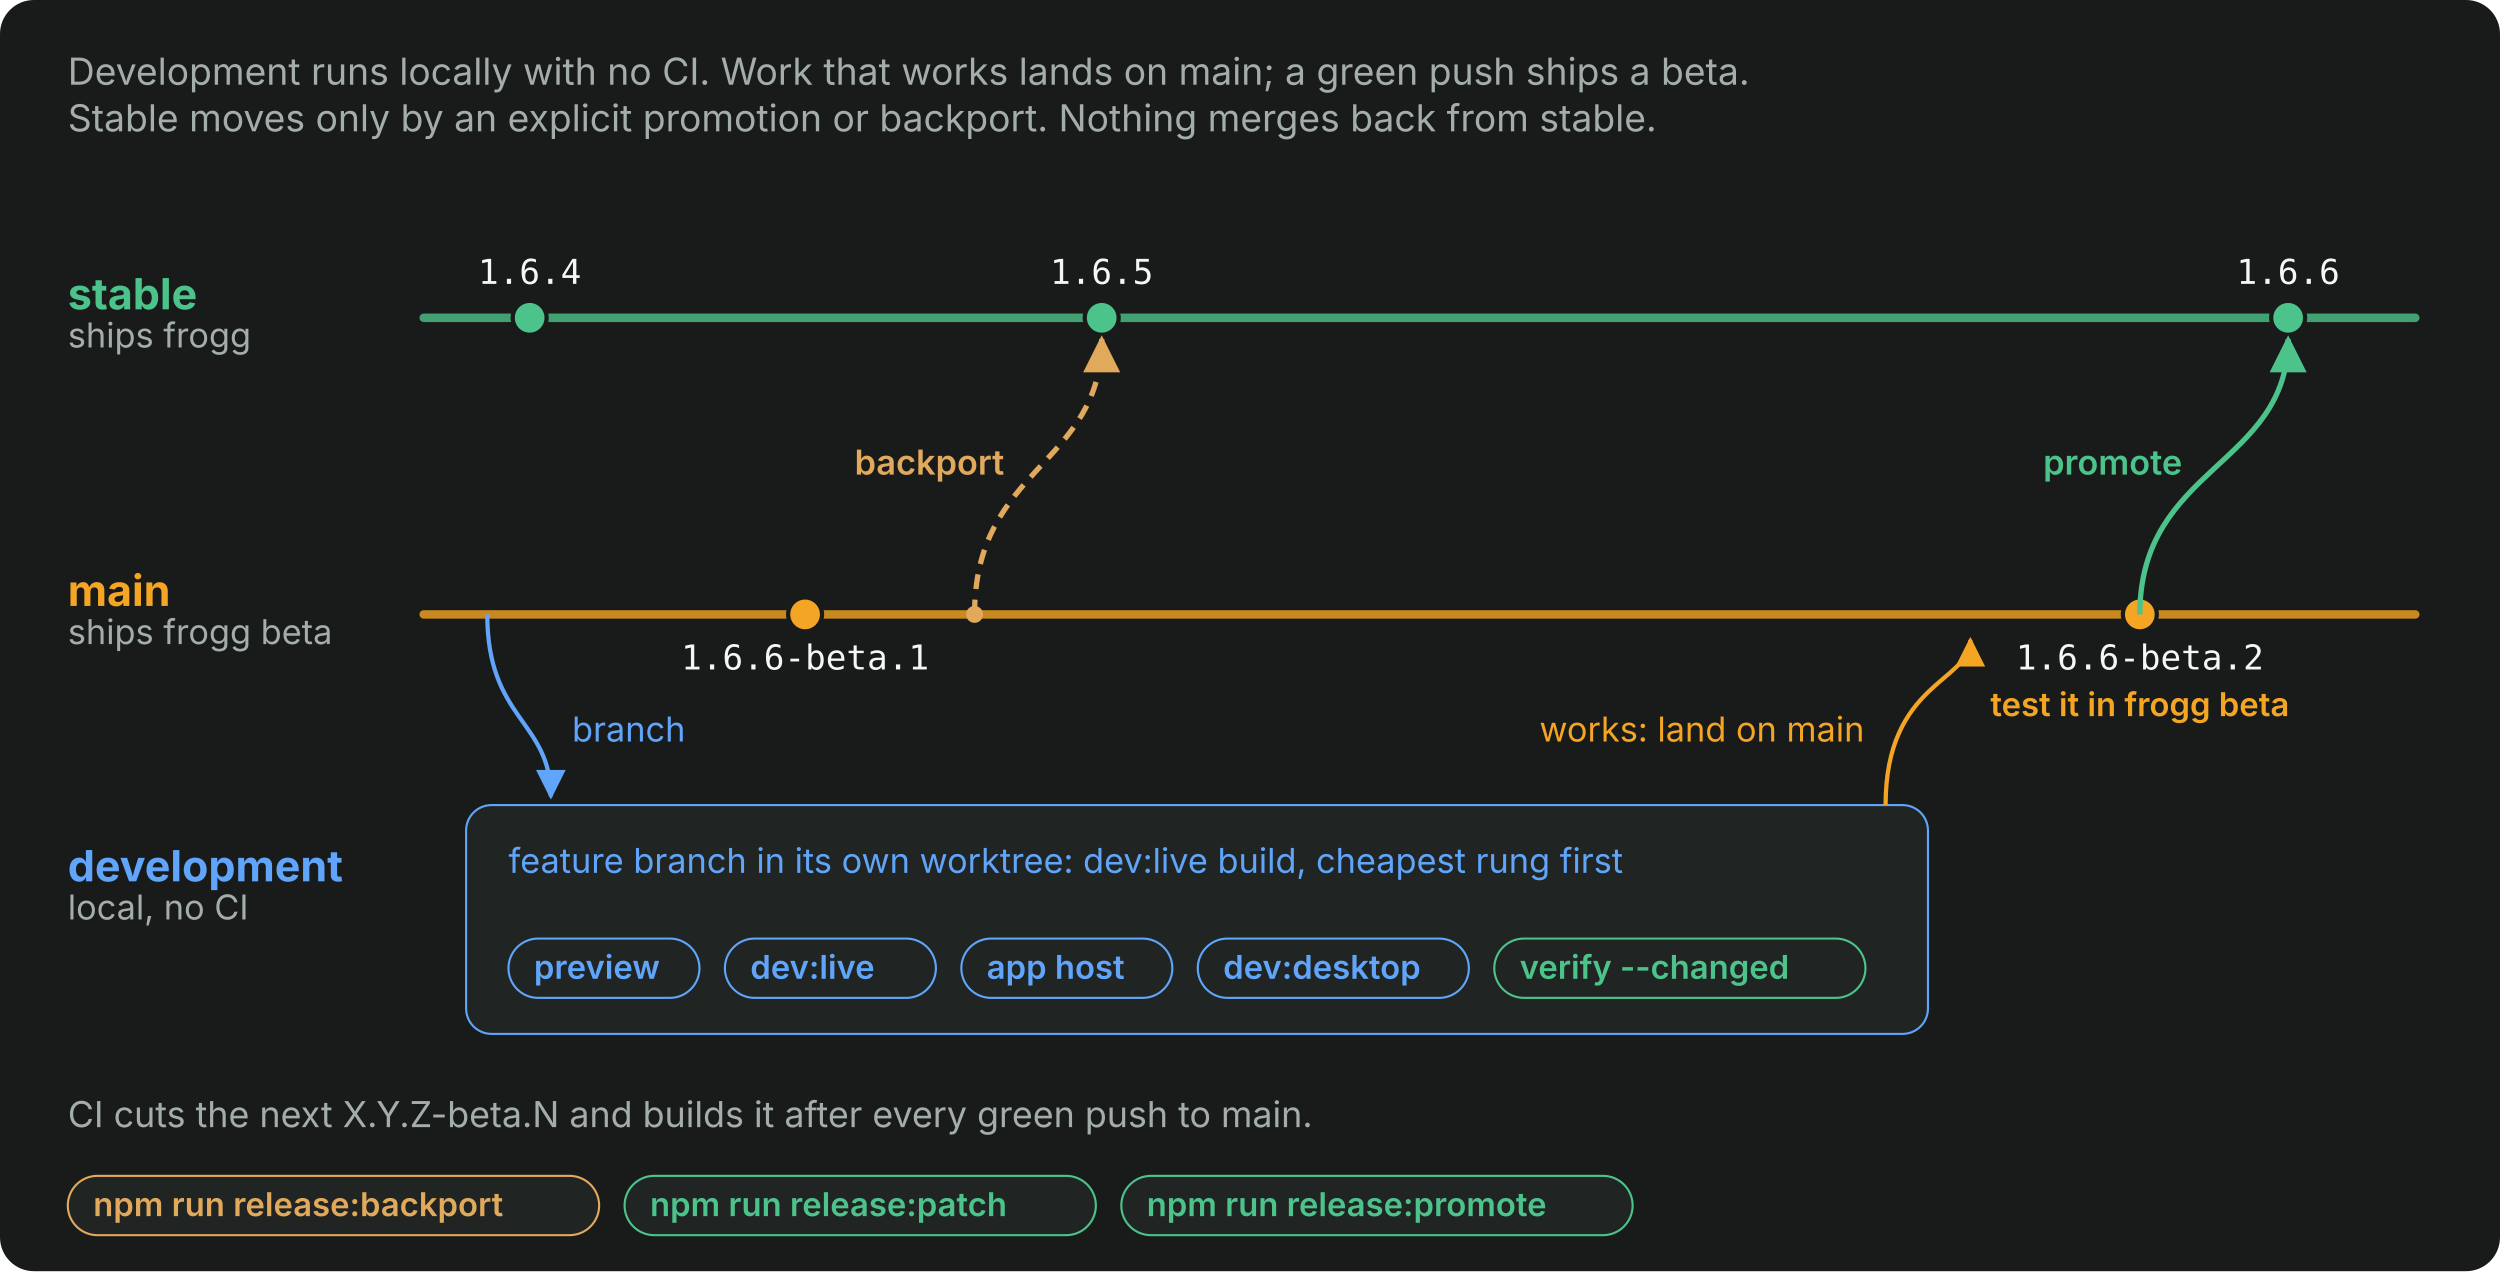
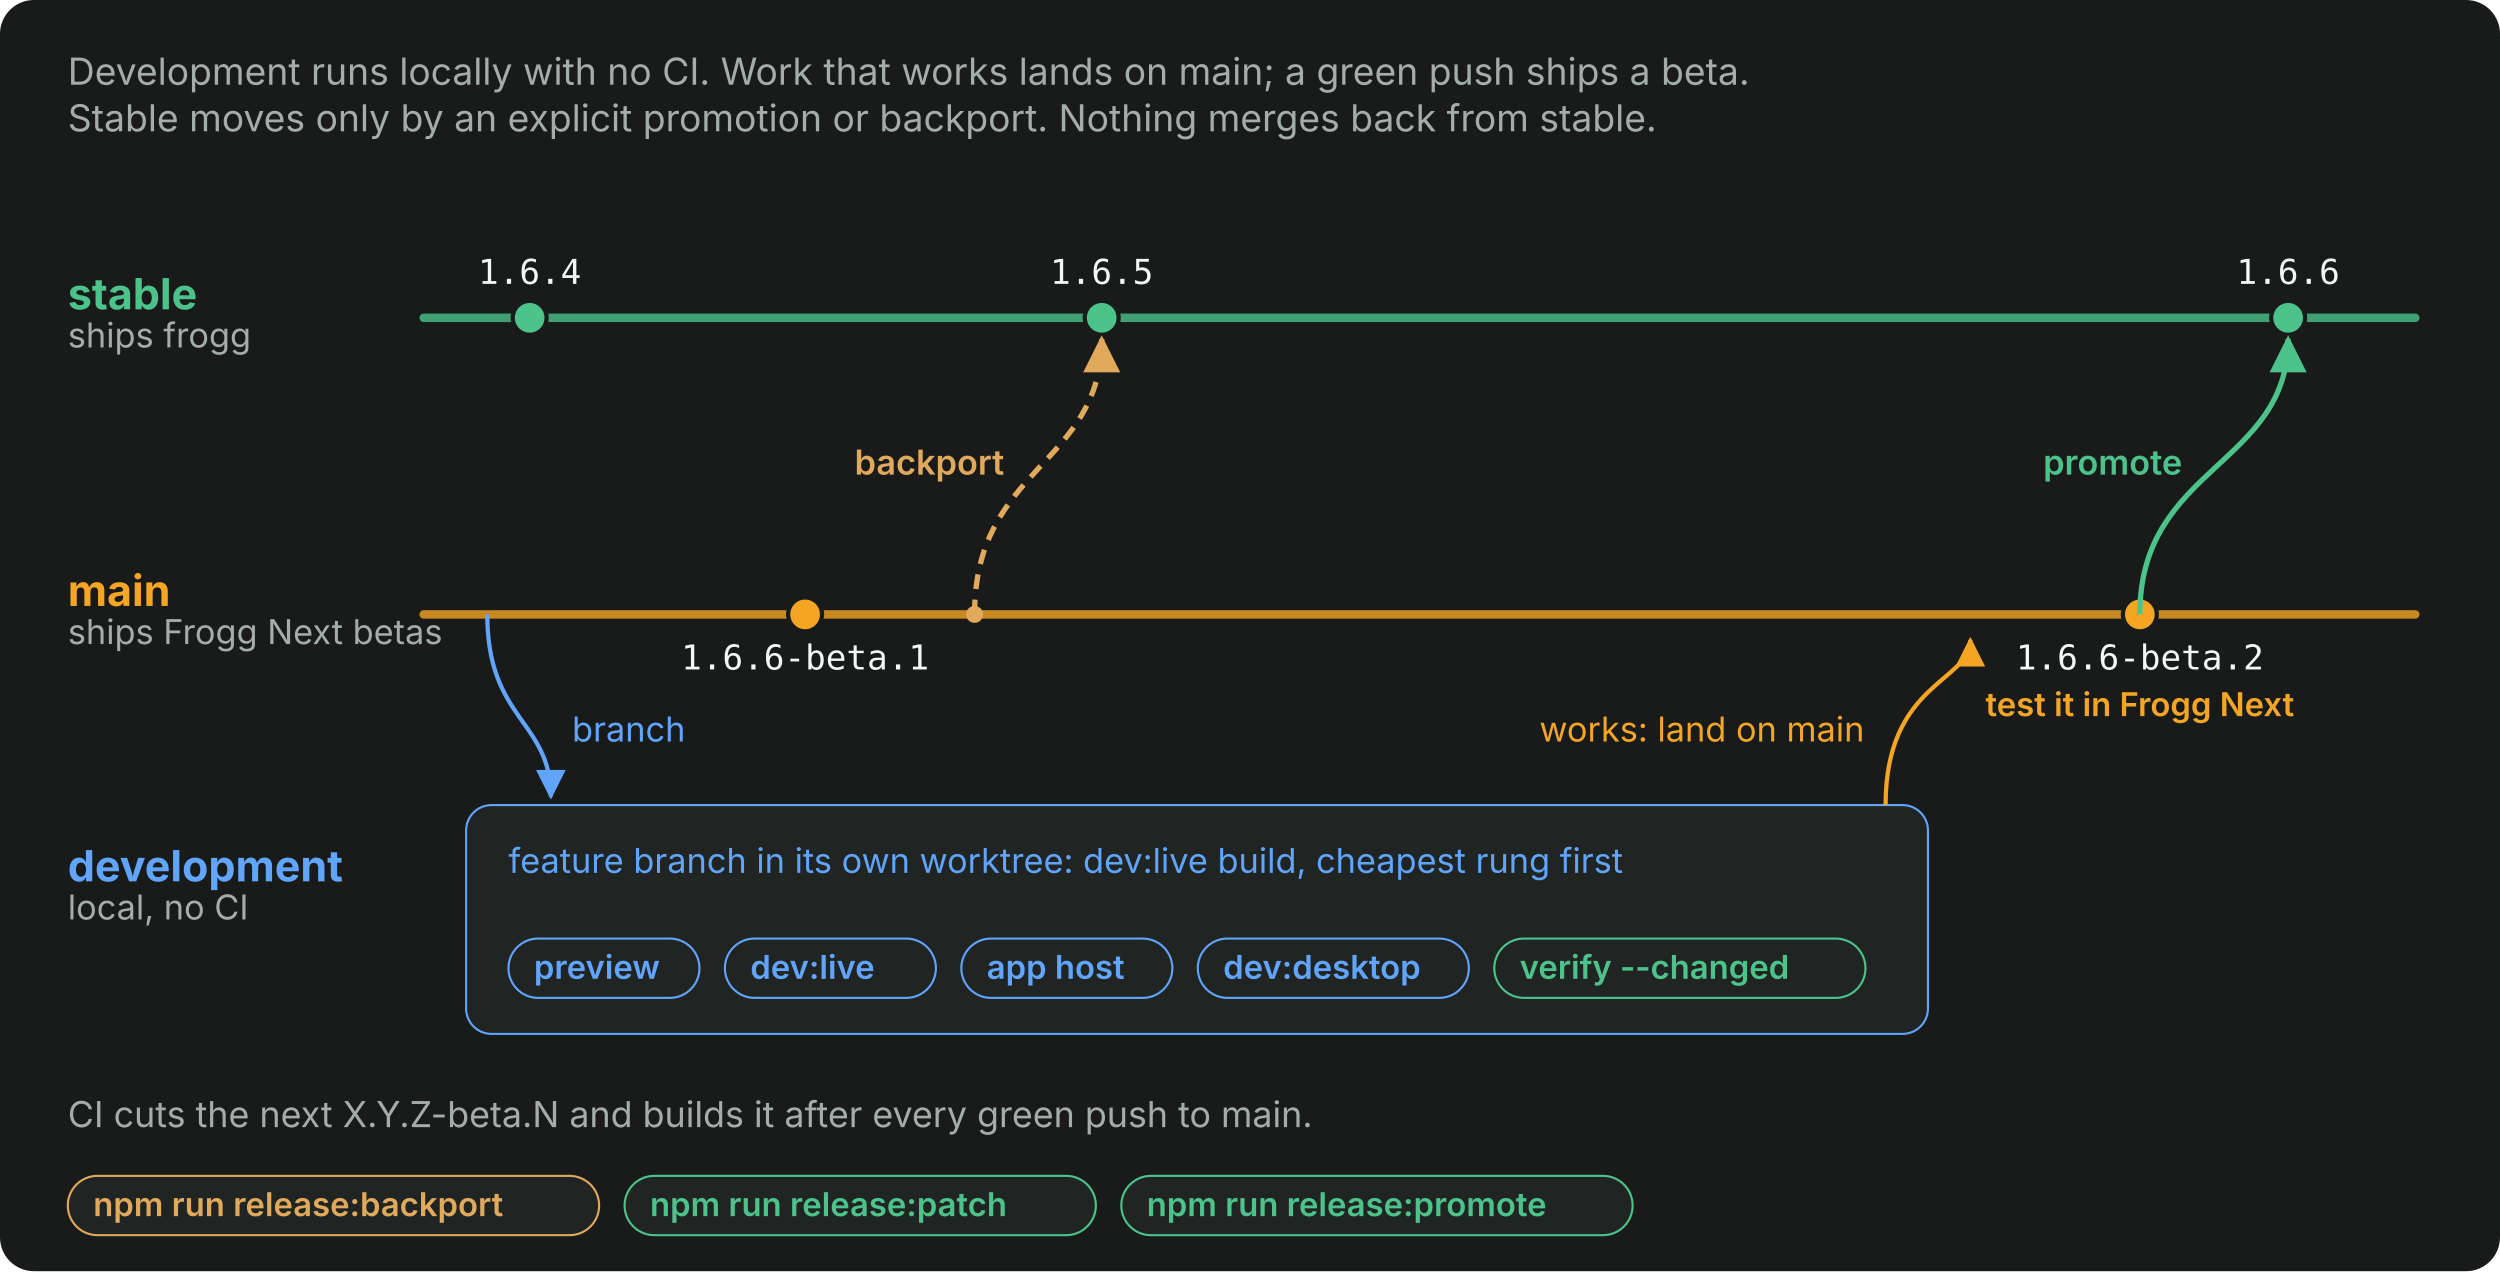
<svg xmlns="http://www.w3.org/2000/svg" width="1180" height="600" viewBox="0 0 1180 600" font-family="Inter, 'Segoe UI', system-ui, -apple-system, Helvetica, Arial, sans-serif">
  <defs>
    <marker id="arrow-stable" viewBox="0 0 10 10" refX="9" refY="5" markerWidth="7" markerHeight="7" orient="auto-start-reverse">
      <path d="M0 0L10 5L0 10z" fill="#4cc38a" />
    </marker>
    <marker id="arrow-beta" viewBox="0 0 10 10" refX="9" refY="5" markerWidth="7" markerHeight="7" orient="auto-start-reverse">
      <path d="M0 0L10 5L0 10z" fill="#f5a524" />
    </marker>
    <marker id="arrow-dev" viewBox="0 0 10 10" refX="9" refY="5" markerWidth="7" markerHeight="7" orient="auto-start-reverse">
      <path d="M0 0L10 5L0 10z" fill="#60a5fa" />
    </marker>
    <marker id="arrow-upstream" viewBox="0 0 10 10" refX="9" refY="5" markerWidth="7" markerHeight="7" orient="auto-start-reverse">
      <path d="M0 0L10 5L0 10z" fill="#a78bfa" />
    </marker>
    <marker id="arrow-backport" viewBox="0 0 10 10" refX="9" refY="5" markerWidth="7" markerHeight="7" orient="auto-start-reverse">
      <path d="M0 0L10 5L0 10z" fill="#e0a95b" />
    </marker>
    <marker id="arrow-muted" viewBox="0 0 10 10" refX="9" refY="5" markerWidth="7" markerHeight="7" orient="auto-start-reverse">
      <path d="M0 0L10 5L0 10z" fill="#a3adab" />
    </marker>
    <marker id="arrow-danger" viewBox="0 0 10 10" refX="9" refY="5" markerWidth="7" markerHeight="7" orient="auto-start-reverse">
      <path d="M0 0L10 5L0 10z" fill="#f87171" />
    </marker>
  </defs>
  <rect width="1180" height="600" rx="16" fill="#181b1a" />
  <text x="32" y="40" font-size="17.6" font-weight="400" fill="#a3adab" text-anchor="start">Development runs locally with no CI. Work that works lands on main; a green push ships a beta.</text>
  <text x="32" y="62" font-size="17.6" font-weight="400" fill="#a3adab" text-anchor="start">Stable moves only by an explicit promotion or backport. Nothing merges back from stable.</text>
  <text x="32" y="146" font-size="20.3" font-weight="700" fill="#4cc38a" text-anchor="start">stable</text>
  <text x="32" y="164" font-size="16.2" font-weight="400" fill="#a3adab" text-anchor="start">ships frogg</text>
  <text x="32" y="286" font-size="20.3" font-weight="700" fill="#f5a524" text-anchor="start">main</text>
-   <text x="32" y="304" font-size="16.2" font-weight="400" fill="#a3adab" text-anchor="start">ships frogg beta</text>
+   <text x="32" y="304" font-size="16.2" font-weight="400" fill="#a3adab" text-anchor="start">ships Frogg Next betas</text>
  <text x="32" y="416" font-size="20.3" font-weight="700" fill="#60a5fa" text-anchor="start">development</text>
  <text x="32" y="434" font-size="16.2" font-weight="400" fill="#a3adab" text-anchor="start">local, no CI</text>
  <line x1="200" y1="150" x2="1140" y2="150" stroke="#4cc38a" stroke-width="4" stroke-linecap="round" stroke-opacity="0.8" />
  <line x1="200" y1="290" x2="1140" y2="290" stroke="#f5a524" stroke-width="4" stroke-linecap="round" stroke-opacity="0.8" />
  <rect x="220" y="380" width="690" height="108" rx="12" fill="#202423" fill-opacity="1" stroke="#60a5fa" />
  <text x="240" y="412" font-size="16.2" font-weight="400" fill="#60a5fa">feature branch in its own worktree: dev:live build, cheapest rung first</text>
  <rect x="240" y="443" width="90.15" height="28" rx="14" fill="#202423" stroke="#60a5fa" />
  <text x="252" y="462" font-size="15.5" font-weight="600" fill="#60a5fa" textLength="66.15" lengthAdjust="spacingAndGlyphs">preview</text>
  <rect x="342.15" y="443" width="99.6" height="28" rx="14" fill="#202423" stroke="#60a5fa" />
  <text x="354.15" y="462" font-size="15.5" font-weight="600" fill="#60a5fa" textLength="75.6" lengthAdjust="spacingAndGlyphs">dev:live</text>
  <rect x="453.75" y="443" width="99.6" height="28" rx="14" fill="#202423" stroke="#60a5fa" />
  <text x="465.75" y="462" font-size="15.5" font-weight="600" fill="#60a5fa" textLength="75.6" lengthAdjust="spacingAndGlyphs">app host</text>
  <rect x="565.35" y="443" width="127.95" height="28" rx="14" fill="#202423" stroke="#60a5fa" />
  <text x="577.35" y="462" font-size="15.5" font-weight="600" fill="#60a5fa" textLength="103.95" lengthAdjust="spacingAndGlyphs">dev:desktop</text>
  <rect x="705.3" y="443" width="175.2" height="28" rx="14" fill="#202423" stroke="#4cc38a" />
  <text x="717.3" y="462" font-size="15.5" font-weight="600" fill="#4cc38a" textLength="151.2" lengthAdjust="spacingAndGlyphs">verify --changed</text>
  <path d="M 230 290 C 230 340, 260 340, 260 376" fill="none" stroke="#60a5fa" stroke-width="2" marker-end="url(#arrow-dev)" />
  <text x="270" y="350" font-size="16.2" font-weight="400" fill="#60a5fa" text-anchor="start">branch</text>
  <path d="M 890 380 C 890 322, 930 322, 930 302" fill="none" stroke="#f5a524" stroke-width="2" marker-end="url(#arrow-beta)" />
  <text x="880" y="350" font-size="16.2" font-weight="400" fill="#f5a524" text-anchor="end">works: land on main</text>
  <circle cx="250" cy="150" r="8" fill="#4cc38a" stroke="#181b1a" stroke-width="2" />
  <text x="250" y="134" font-size="16.2" font-weight="400" fill="#f4f7f6" text-anchor="middle" font-family="'JetBrains Mono', 'SFMono-Regular', Menlo, Consolas, monospace">1.6.4</text>
  <circle cx="520" cy="150" r="8" fill="#4cc38a" stroke="#181b1a" stroke-width="2" />
  <text x="520" y="134" font-size="16.2" font-weight="400" fill="#f4f7f6" text-anchor="middle" font-family="'JetBrains Mono', 'SFMono-Regular', Menlo, Consolas, monospace">1.6.5</text>
  <circle cx="1080" cy="150" r="8" fill="#4cc38a" stroke="#181b1a" stroke-width="2" />
  <text x="1080" y="134" font-size="16.2" font-weight="400" fill="#f4f7f6" text-anchor="middle" font-family="'JetBrains Mono', 'SFMono-Regular', Menlo, Consolas, monospace">1.6.6</text>
  <circle cx="380" cy="290" r="8" fill="#f5a524" stroke="#181b1a" stroke-width="2" />
  <text x="380" y="316" font-size="16.2" font-weight="400" fill="#f4f7f6" text-anchor="middle" font-family="'JetBrains Mono', 'SFMono-Regular', Menlo, Consolas, monospace">1.6.6-beta.1</text>
  <circle cx="1010" cy="290" r="8" fill="#f5a524" stroke="#181b1a" stroke-width="2" />
  <text x="1010" y="316" font-size="16.2" font-weight="400" fill="#f4f7f6" text-anchor="middle" font-family="'JetBrains Mono', 'SFMono-Regular', Menlo, Consolas, monospace">1.6.6-beta.2</text>
-   <text x="1010" y="338" font-size="15.5" font-weight="600" fill="#f5a524" text-anchor="middle">test it in frogg beta</text>
+   <text x="1010" y="338" font-size="15.5" font-weight="600" fill="#f5a524" text-anchor="middle">test it in Frogg Next</text>
  <circle cx="460" cy="290" r="4" fill="#e0a95b" />
  <path d="M 460 290 C 460 220, 520 220, 520 160" fill="none" stroke="#e0a95b" stroke-width="2.5" stroke-dasharray="7 5" marker-end="url(#arrow-backport)" />
  <text x="474" y="224" font-size="16.2" font-weight="600" fill="#e0a95b" text-anchor="end">backport</text>
  <path d="M 1010 290 C 1010 220, 1080 220, 1080 160" fill="none" stroke="#4cc38a" stroke-width="2.5" marker-end="url(#arrow-stable)" />
  <text x="1030" y="224" font-size="16.2" font-weight="600" fill="#4cc38a" text-anchor="end">promote</text>
  <text x="32" y="532" font-size="16.9" font-weight="400" fill="#a3adab" text-anchor="start">CI cuts the next X.Y.Z-beta.N and builds it after every green push to main.</text>
  <rect x="32" y="555" width="250.8" height="28" rx="14" fill="#202423" stroke="#e0a95b" />
  <text x="44" y="574" font-size="15.5" font-weight="600" fill="#e0a95b" textLength="226.8" lengthAdjust="spacingAndGlyphs">npm run release:backport</text>
  <rect x="294.8" y="555" width="222.45" height="28" rx="14" fill="#202423" stroke="#4cc38a" />
  <text x="306.8" y="574" font-size="15.5" font-weight="600" fill="#4cc38a" textLength="198.45" lengthAdjust="spacingAndGlyphs">npm run release:patch</text>
  <rect x="529.25" y="555" width="241.35" height="28" rx="14" fill="#202423" stroke="#4cc38a" />
  <text x="541.25" y="574" font-size="15.5" font-weight="600" fill="#4cc38a" textLength="217.35" lengthAdjust="spacingAndGlyphs">npm run release:promote</text>
</svg>
